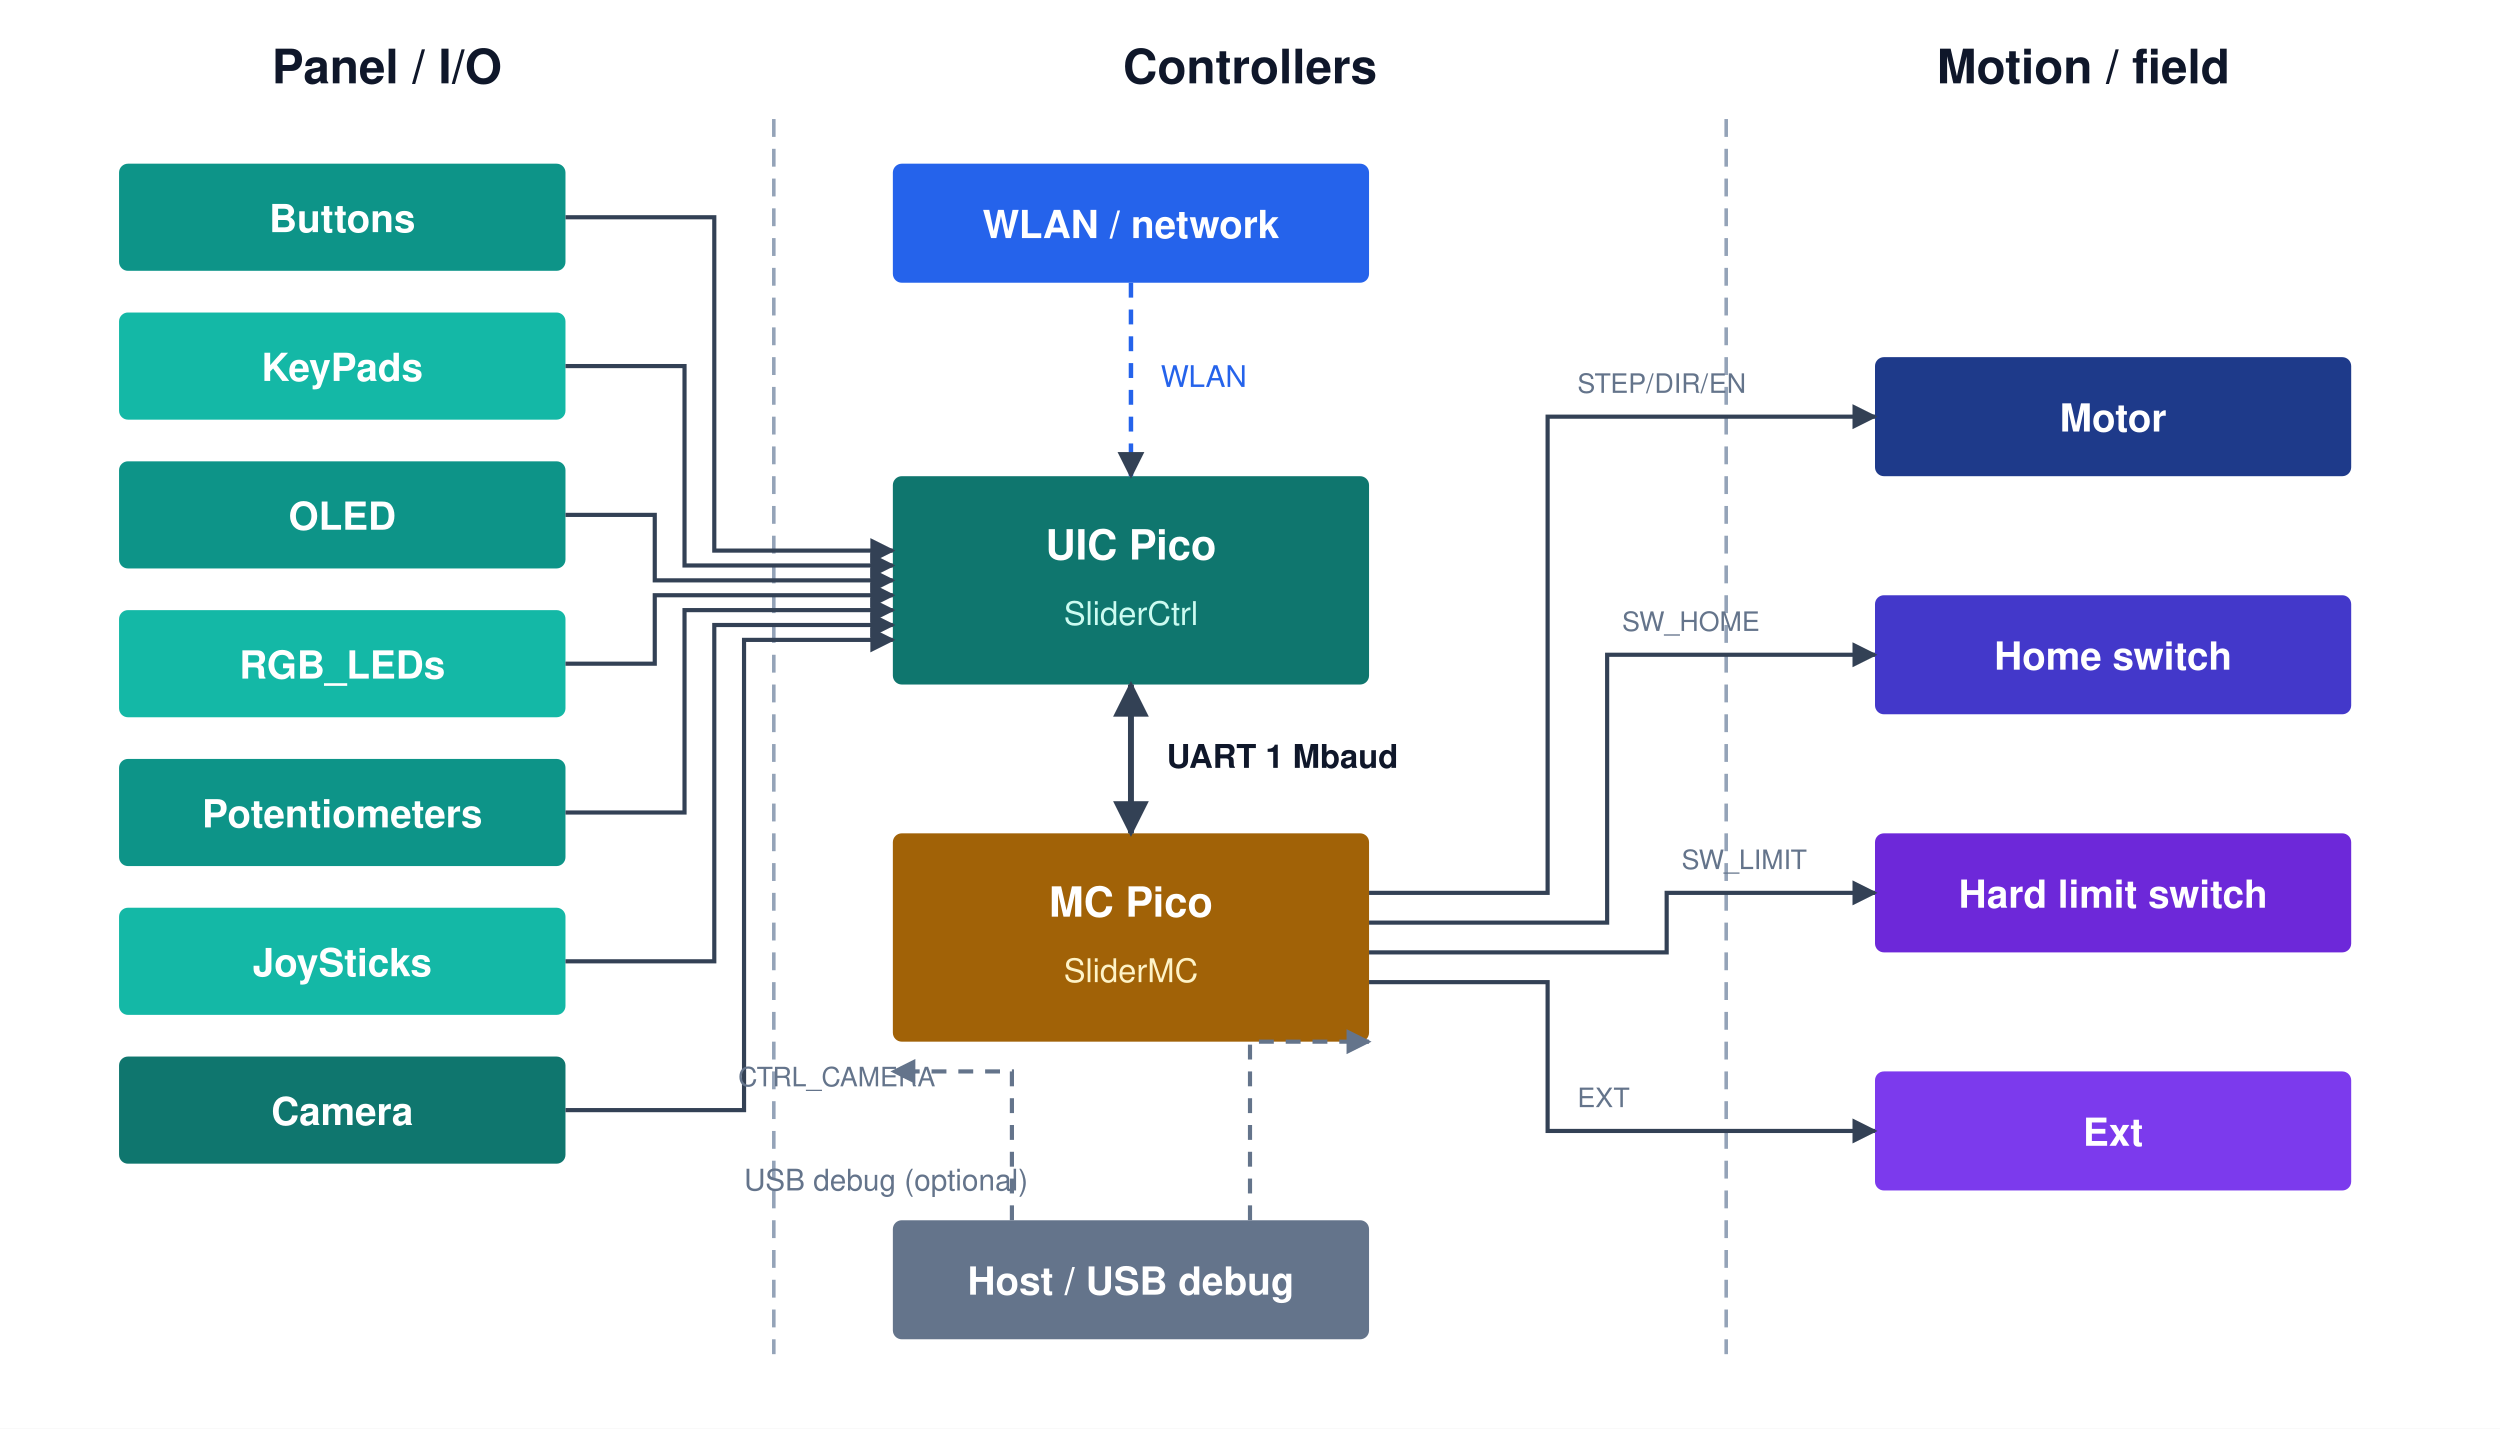
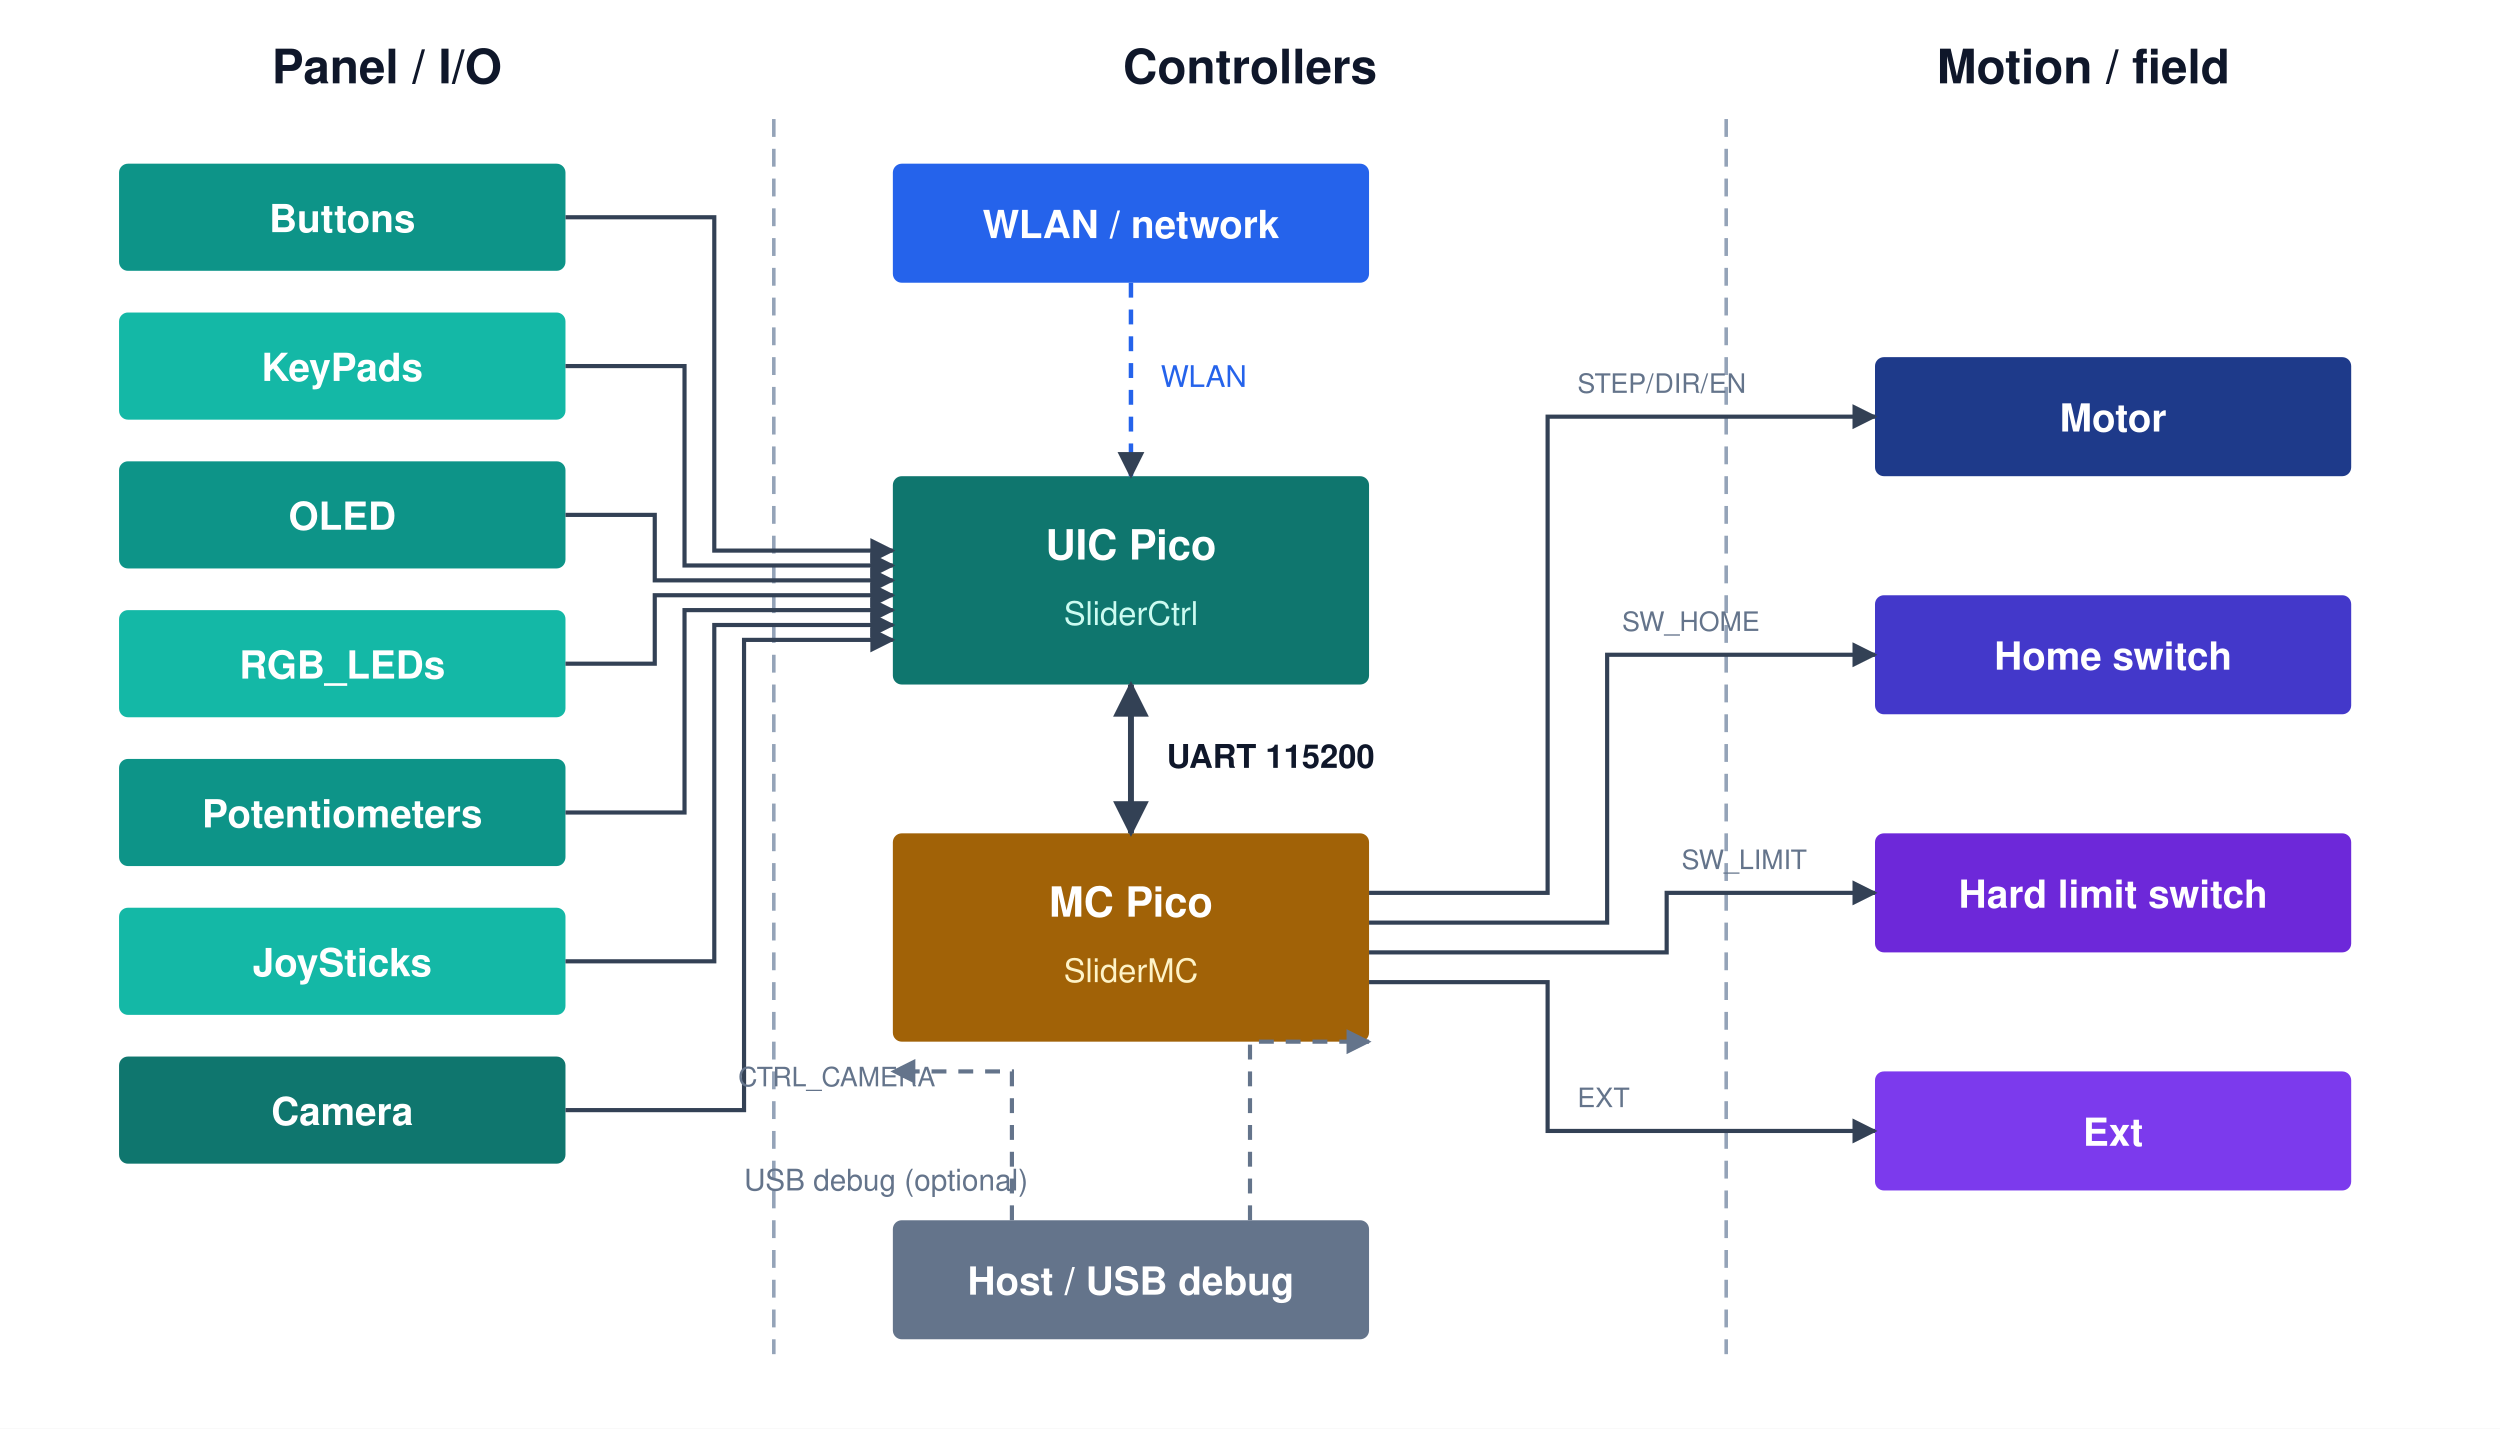
<svg xmlns="http://www.w3.org/2000/svg" width="280mm" height="160mm" viewBox="0 0 840 480" role="img" aria-labelledby="title description">
  <defs>
    <marker id="arrow" viewBox="0 0 10 10" refX="9" refY="5" markerWidth="6" markerHeight="6" orient="auto-start-reverse">
      <path d="M 0 0 L 10 5 L 0 10 z" fill="#334155" />
    </marker>
    <marker id="arrowMuted" viewBox="0 0 10 10" refX="9" refY="5" markerWidth="6" markerHeight="6" orient="auto-start-reverse">
      <path d="M 0 0 L 10 5 L 0 10 z" fill="#64748b" />
    </marker>
  </defs>
  <rect x="0" y="0" width="840" height="480" fill="#ffffff" />
  <text x="130" y="28" text-anchor="middle" font-family="Segoe UI, Helvetica, Arial, sans-serif" font-size="16" font-weight="700" fill="#0f172a">Panel / I/O</text>
  <text x="420" y="28" text-anchor="middle" font-family="Segoe UI, Helvetica, Arial, sans-serif" font-size="16" font-weight="700" fill="#0f172a">Controllers</text>
  <text x="700" y="28" text-anchor="middle" font-family="Segoe UI, Helvetica, Arial, sans-serif" font-size="16" font-weight="700" fill="#0f172a">Motion / field</text>
  <line x1="260" y1="40" x2="260" y2="455" stroke="#94a3b8" stroke-width="1.2" stroke-dasharray="6 4" />
  <line x1="580" y1="40" x2="580" y2="455" stroke="#94a3b8" stroke-width="1.2" stroke-dasharray="6 4" />
  <rect x="40" y="55" width="150" height="36" rx="3" fill="#0d9488" />
  <text x="115" y="78" text-anchor="middle" font-family="Segoe UI, Helvetica, Arial, sans-serif" font-size="13" font-weight="600" fill="#ffffff">Buttons</text>
  <rect x="40" y="105" width="150" height="36" rx="3" fill="#14b8a6" />
  <text x="115" y="128" text-anchor="middle" font-family="Segoe UI, Helvetica, Arial, sans-serif" font-size="13" font-weight="600" fill="#ffffff">KeyPads</text>
  <rect x="40" y="155" width="150" height="36" rx="3" fill="#0d9488" />
  <text x="115" y="178" text-anchor="middle" font-family="Segoe UI, Helvetica, Arial, sans-serif" font-size="13" font-weight="600" fill="#ffffff">OLED</text>
  <rect x="40" y="205" width="150" height="36" rx="3" fill="#14b8a6" />
  <text x="115" y="228" text-anchor="middle" font-family="Segoe UI, Helvetica, Arial, sans-serif" font-size="13" font-weight="600" fill="#ffffff">RGB_LEDs</text>
  <rect x="40" y="255" width="150" height="36" rx="3" fill="#0d9488" />
  <text x="115" y="278" text-anchor="middle" font-family="Segoe UI, Helvetica, Arial, sans-serif" font-size="13" font-weight="600" fill="#ffffff">Potentiometers</text>
  <rect x="40" y="305" width="150" height="36" rx="3" fill="#14b8a6" />
  <text x="115" y="328" text-anchor="middle" font-family="Segoe UI, Helvetica, Arial, sans-serif" font-size="13" font-weight="600" fill="#ffffff">JoySticks</text>
  <rect x="40" y="355" width="150" height="36" rx="3" fill="#0f766e" />
  <text x="115" y="378" text-anchor="middle" font-family="Segoe UI, Helvetica, Arial, sans-serif" font-size="13" font-weight="600" fill="#ffffff">Camera</text>
  <rect x="300" y="55" width="160" height="40" rx="3" fill="#2563eb" />
  <text x="380" y="80" text-anchor="middle" font-family="Segoe UI, Helvetica, Arial, sans-serif" font-size="13" font-weight="600" fill="#ffffff">WLAN / network</text>
  <rect x="300" y="160" width="160" height="70" rx="3" fill="#0f766e" />
  <text x="380" y="188" text-anchor="middle" font-family="Segoe UI, Helvetica, Arial, sans-serif" font-size="14" font-weight="700" fill="#ffffff">UIC Pico</text>
  <text x="380" y="210" text-anchor="middle" font-family="Segoe UI, Helvetica, Arial, sans-serif" font-size="11" fill="#ccfbf1">SliderCtrl</text>
  <rect x="300" y="280" width="160" height="70" rx="3" fill="#a16207" />
  <text x="380" y="308" text-anchor="middle" font-family="Segoe UI, Helvetica, Arial, sans-serif" font-size="14" font-weight="700" fill="#ffffff">MC Pico</text>
  <text x="380" y="330" text-anchor="middle" font-family="Segoe UI, Helvetica, Arial, sans-serif" font-size="11" fill="#fef3c7">SliderMC</text>
  <rect x="300" y="410" width="160" height="40" rx="3" fill="#64748b" />
  <text x="380" y="435" text-anchor="middle" font-family="Segoe UI, Helvetica, Arial, sans-serif" font-size="13" font-weight="600" fill="#ffffff">Host / USB debug</text>
  <rect x="630" y="120" width="160" height="40" rx="3" fill="#1e3a8a" />
  <text x="710" y="145" text-anchor="middle" font-family="Segoe UI, Helvetica, Arial, sans-serif" font-size="13" font-weight="600" fill="#ffffff">Motor</text>
  <rect x="630" y="200" width="160" height="40" rx="3" fill="#4338ca" />
  <text x="710" y="225" text-anchor="middle" font-family="Segoe UI, Helvetica, Arial, sans-serif" font-size="13" font-weight="600" fill="#ffffff">Home switch</text>
  <rect x="630" y="280" width="160" height="40" rx="3" fill="#6d28d9" />
  <text x="710" y="305" text-anchor="middle" font-family="Segoe UI, Helvetica, Arial, sans-serif" font-size="13" font-weight="600" fill="#ffffff">Hard limit switch</text>
  <rect x="630" y="360" width="160" height="40" rx="3" fill="#7c3aed" />
  <text x="710" y="385" text-anchor="middle" font-family="Segoe UI, Helvetica, Arial, sans-serif" font-size="13" font-weight="600" fill="#ffffff">Ext</text>
  <path d="M 190 73 H 240 V 185 H 300" fill="none" stroke="#334155" stroke-width="1.4" marker-end="url(#arrow)" />
  <path d="M 190 123 H 230 V 190 H 300" fill="none" stroke="#334155" stroke-width="1.4" marker-end="url(#arrow)" />
  <path d="M 190 173 H 220 V 195 H 300" fill="none" stroke="#334155" stroke-width="1.4" marker-end="url(#arrow)" />
  <path d="M 190 223 H 220 V 200 H 300" fill="none" stroke="#334155" stroke-width="1.4" marker-end="url(#arrow)" />
  <path d="M 190 273 H 230 V 205 H 300" fill="none" stroke="#334155" stroke-width="1.4" marker-end="url(#arrow)" />
  <path d="M 190 323 H 240 V 210 H 300" fill="none" stroke="#334155" stroke-width="1.4" marker-end="url(#arrow)" />
  <path d="M 190 373 H 250 V 215 H 300" fill="none" stroke="#334155" stroke-width="1.4" marker-end="url(#arrow)" />
  <text x="248" y="365" font-family="Segoe UI, Helvetica, Arial, sans-serif" font-size="9" fill="#64748b">CTRL_CAMERA</text>
  <path d="M 380 95 V 160" fill="none" stroke="#2563eb" stroke-width="1.5" stroke-dasharray="5 4" marker-end="url(#arrow)" />
  <text x="390" y="130" font-family="Segoe UI, Helvetica, Arial, sans-serif" font-size="10" fill="#2563eb">WLAN</text>
  <path d="M 380 230 V 280" fill="none" stroke="#334155" stroke-width="2" marker-start="url(#arrow)" marker-end="url(#arrow)" />
-   <text x="392" y="258" font-family="Segoe UI, Helvetica, Arial, sans-serif" font-size="11" font-weight="600" fill="#0f172a">UART 1 Mbaud</text>
+   <text x="392" y="258" font-family="Segoe UI, Helvetica, Arial, sans-serif" font-size="11" font-weight="600" fill="#0f172a">UART 115200</text>
  <path d="M 460 300 H 520 V 140 H 630" fill="none" stroke="#334155" stroke-width="1.4" marker-end="url(#arrow)" />
  <text x="530" y="132" font-family="Segoe UI, Helvetica, Arial, sans-serif" font-size="9" fill="#64748b">STEP/DIR/EN</text>
  <path d="M 460 310 H 540 V 220 H 630" fill="none" stroke="#334155" stroke-width="1.4" marker-end="url(#arrow)" />
  <text x="545" y="212" font-family="Segoe UI, Helvetica, Arial, sans-serif" font-size="9" fill="#64748b">SW_HOME</text>
  <path d="M 460 320 H 560 V 300 H 630" fill="none" stroke="#334155" stroke-width="1.4" marker-end="url(#arrow)" />
  <text x="565" y="292" font-family="Segoe UI, Helvetica, Arial, sans-serif" font-size="9" fill="#64748b">SW_LIMIT</text>
  <path d="M 460 330 H 520 V 380 H 630" fill="none" stroke="#334155" stroke-width="1.4" marker-end="url(#arrow)" />
  <text x="530" y="372" font-family="Segoe UI, Helvetica, Arial, sans-serif" font-size="9" fill="#64748b">EXT</text>
  <path d="M 340 410 V 360 H 300" fill="none" stroke="#64748b" stroke-width="1.4" stroke-dasharray="5 4" marker-end="url(#arrowMuted)" />
  <path d="M 420 410 V 350 H 460" fill="none" stroke="#64748b" stroke-width="1.4" stroke-dasharray="5 4" marker-end="url(#arrowMuted)" />
  <text x="250" y="400" font-family="Segoe UI, Helvetica, Arial, sans-serif" font-size="10" fill="#64748b">USB debug (optional)</text>
</svg>
